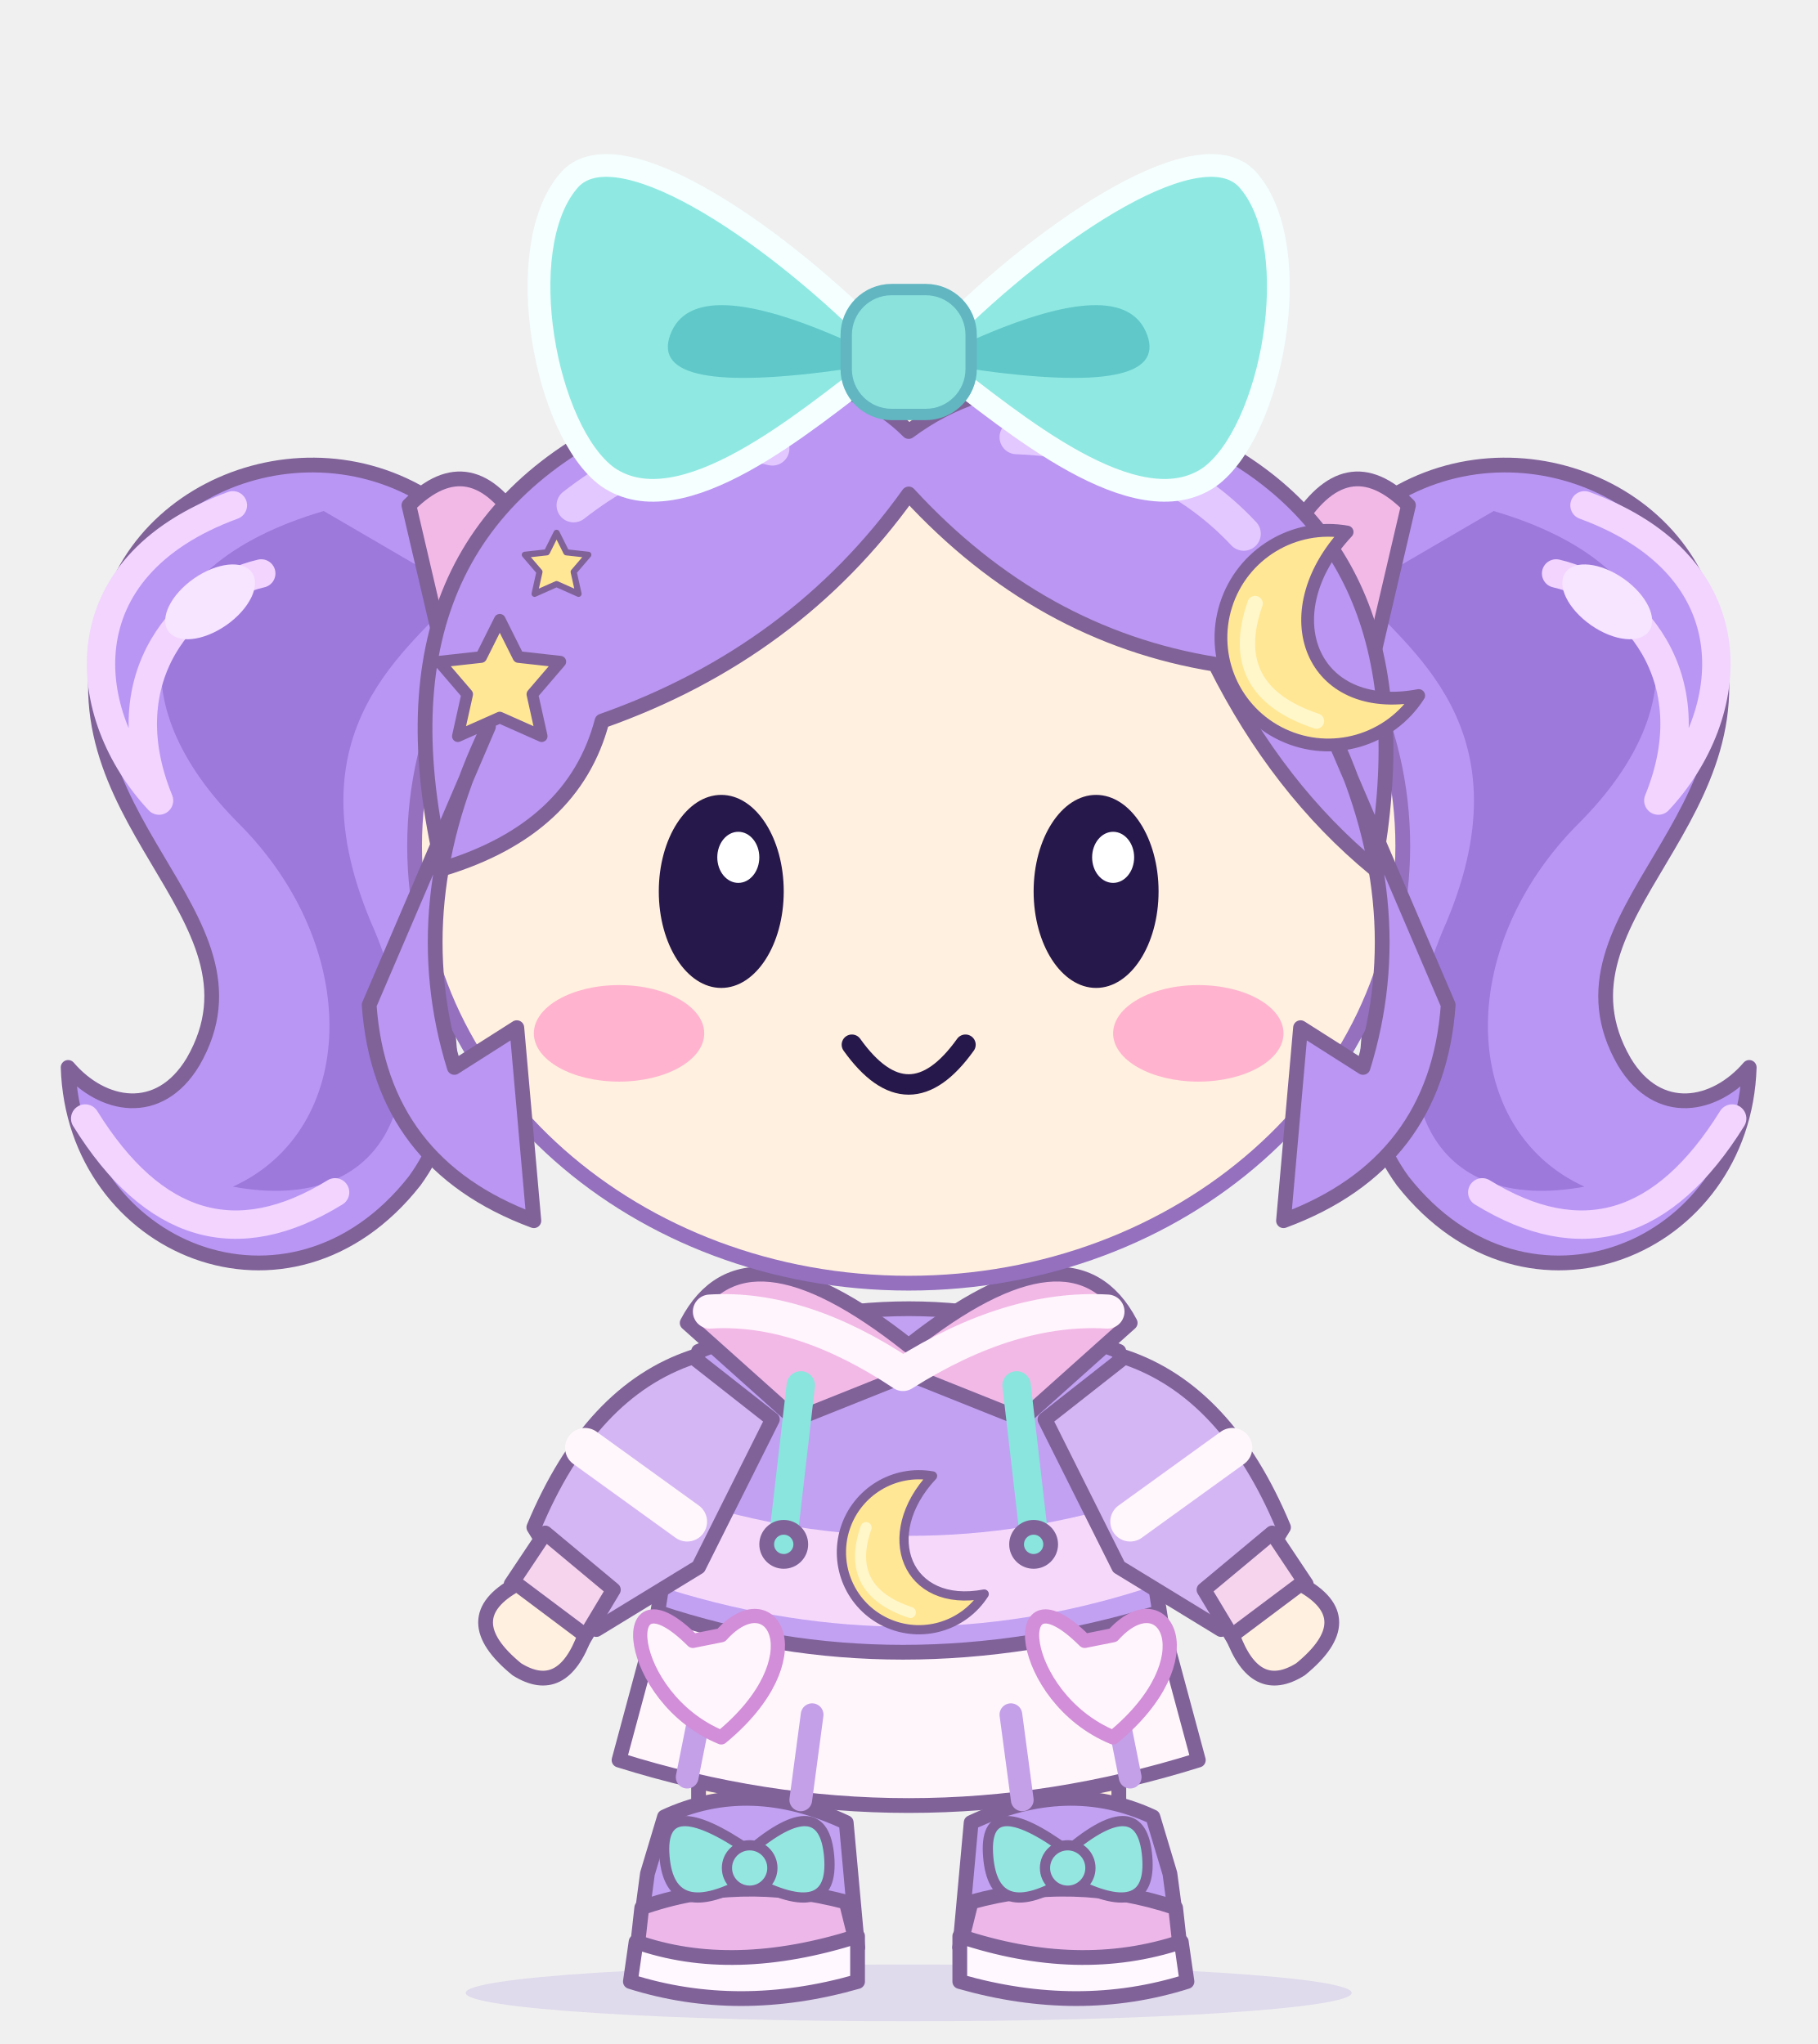
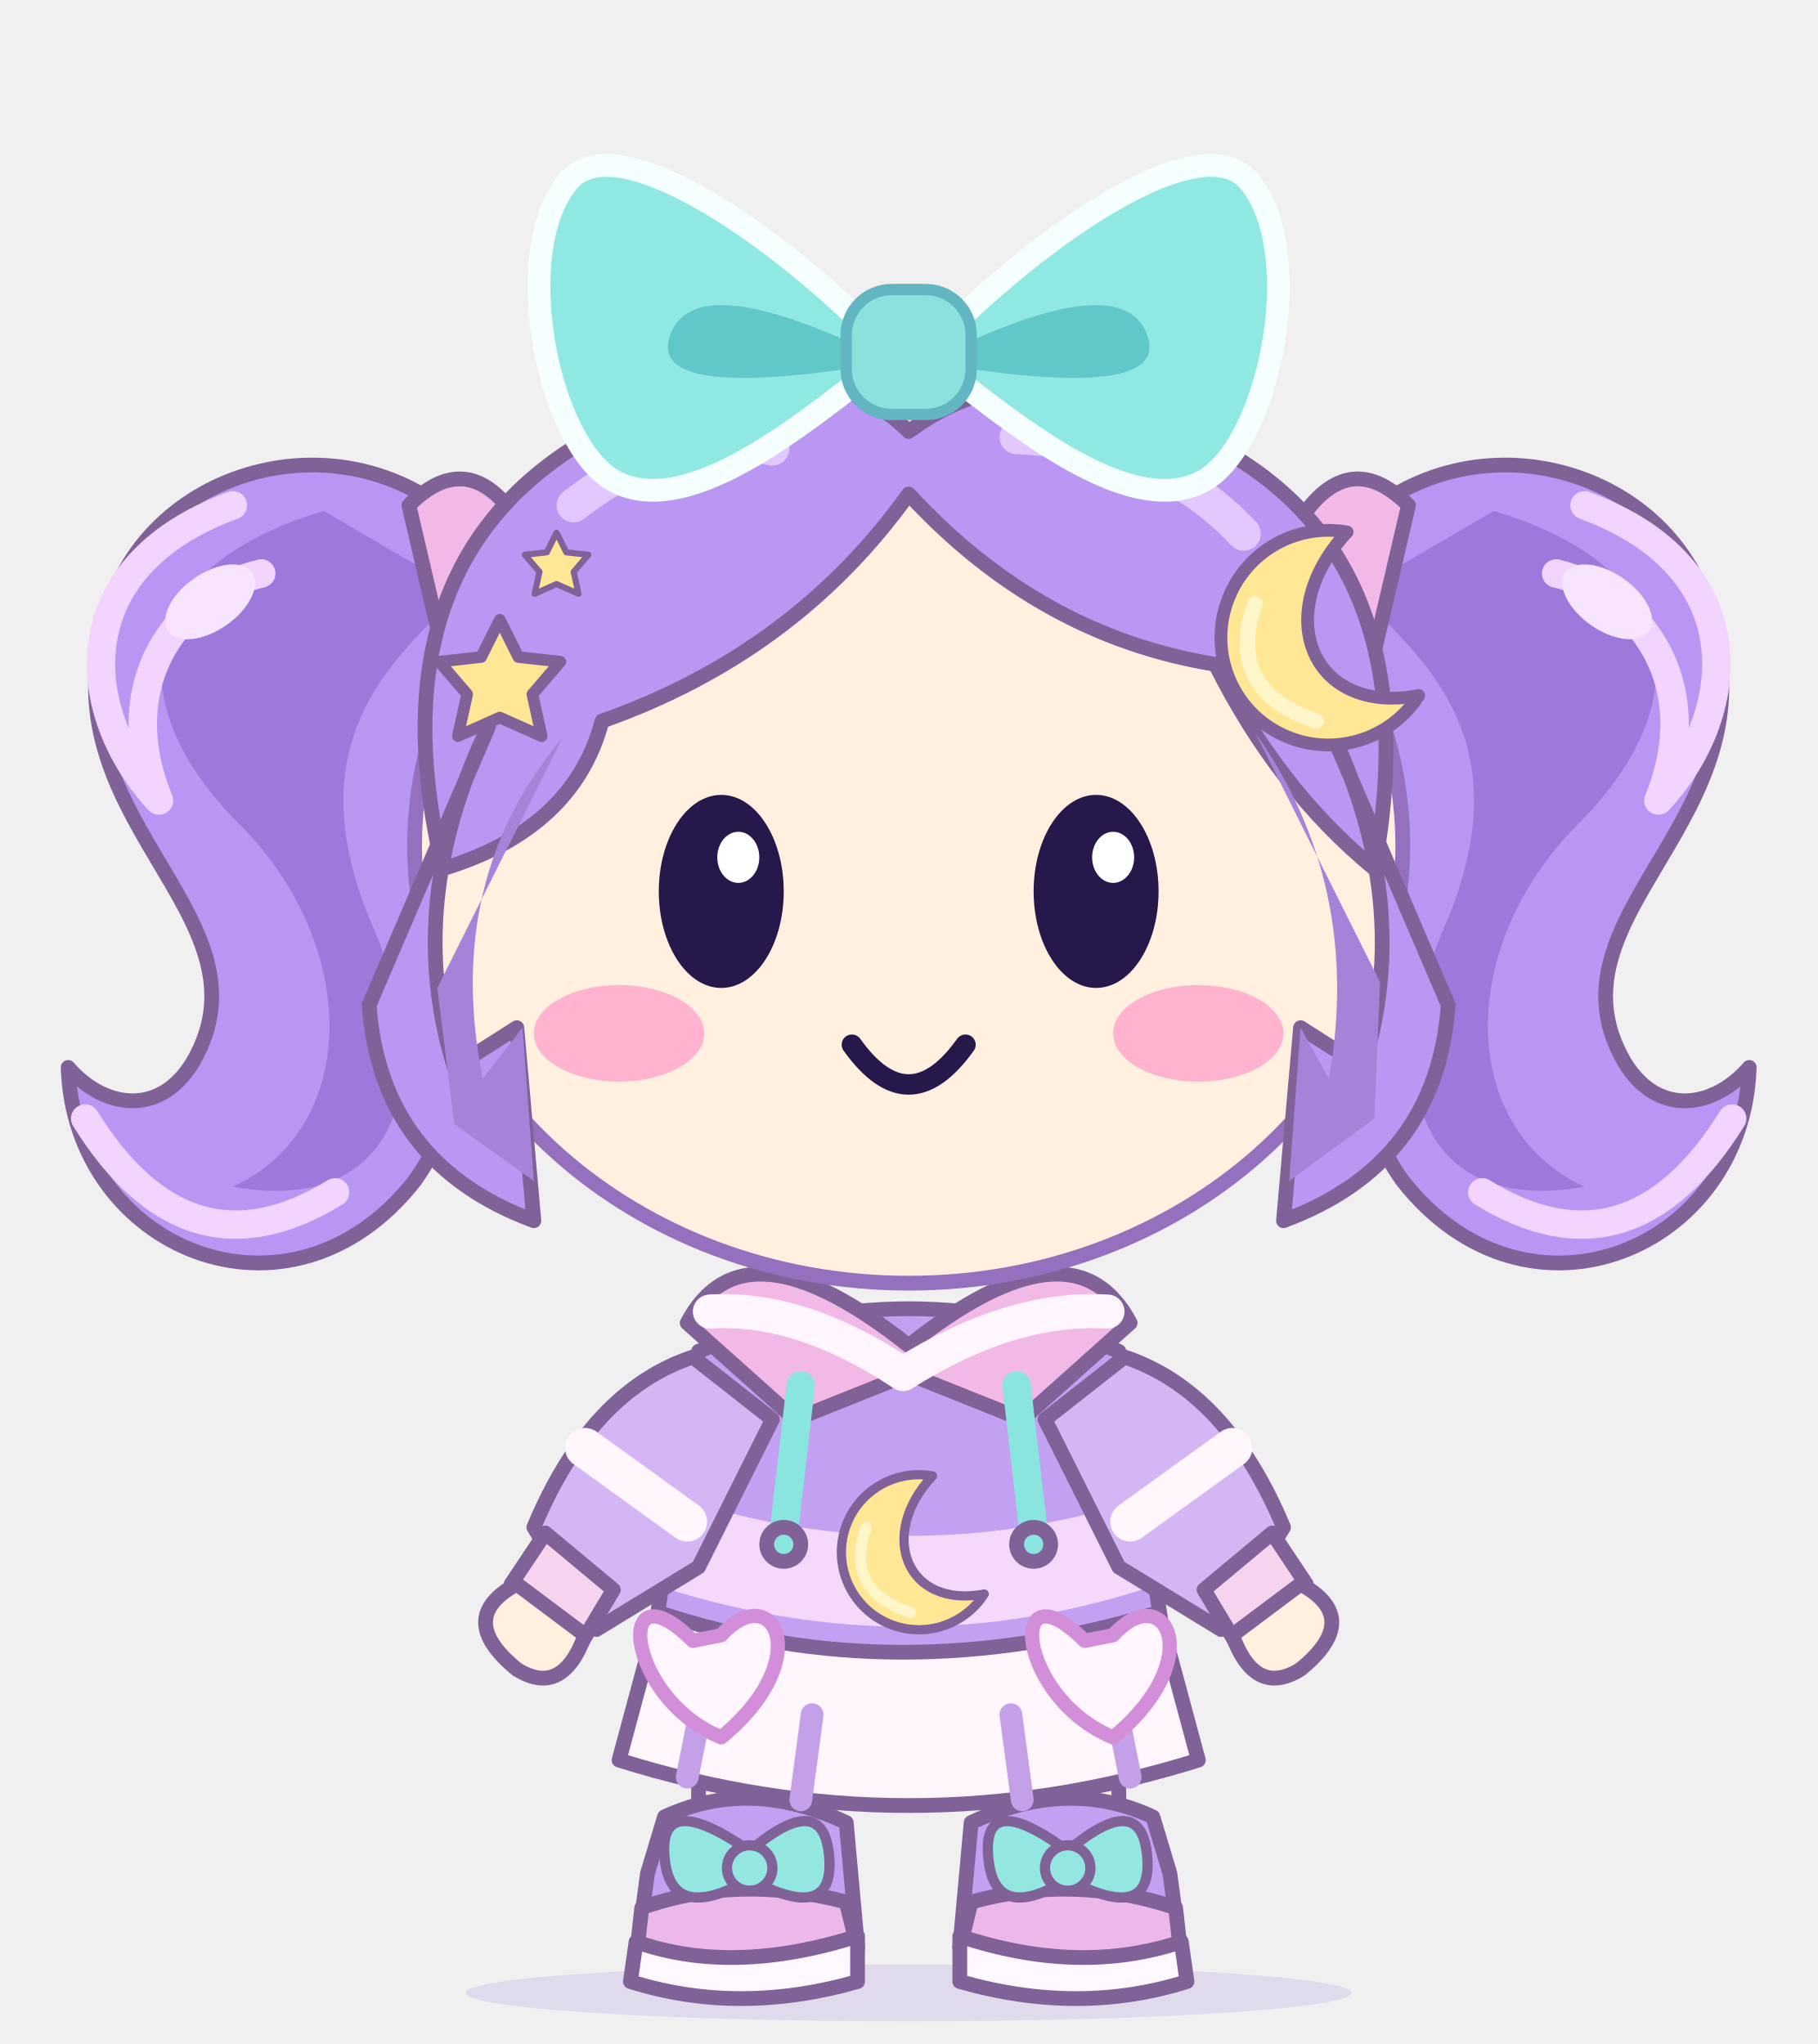
- <svg xmlns="http://www.w3.org/2000/svg" class="luna2" viewBox="0 0 320 360" preserveAspectRatio="xMidYMid meet" role="img" aria-label="Luna — idle" data-state="idle" data-outfit="home" data-reduced-motion="true" data-audio="unavailable" data-compact="false" data-character="luna">
+ <svg xmlns="http://www.w3.org/2000/svg" class="luna2" viewBox="0 0 320 360" preserveAspectRatio="xMidYMid meet" role="img" aria-label="Luna — idle" data-character="luna" data-science-outfit="false" data-listening-disabled="false" data-state="idle" data-outfit="home" data-reduced-motion="true" data-audio="unavailable" data-compact="false">
  <ellipse class="l2-ground" cx="160" cy="351" rx="78" ry="5" fill="#a58cdd" opacity=".22" />
  <g class="l2-character" fill="none" stroke="#806299" stroke-width="2.6" stroke-linecap="round" stroke-linejoin="round">
    <g transform="translate(0 0)">
      <g transform="translate(83 108)">
        <g class="l2-pigtail" style="transform-origin:0 0">
          <g transform="translate(-83 -108)">
            <path d="M83 94C62 72 26 82 19 108 7 144 49 161 34 187 28 197 18 195 12 188 13 220 51 236 73 208 89 186 68 162 78 141 88 125 101 110 83 94Z" fill="#ba96f4" />
            <path d="M57 90C23 100 21 124 42 145 64 167 63 199 41 209 68 214 78 193 66 164 50 128 73 114 81 104Z" fill="#9d79dc" stroke="none" />
            <path d="M41 89C11 100 14 126 28 141 19 119 33 104 46 101M15 197Q33 226 59 210" fill="none" stroke="#f2d4ff" stroke-width="5" />
            <ellipse cx="37" cy="106" rx="9" ry="5" transform="rotate(-35 37 106)" fill="#f7e4ff" stroke="none" />
            <path d="M72 89Q83 78 92 93L94 112 79 119Z" fill="#f2b9e7" />
          </g>
        </g>
      </g>
    </g>
    <g transform="translate(320 0) scale(-1 1)">
      <g transform="translate(83 108)">
        <g class="l2-pigtail" style="transform-origin:0 0">
          <g transform="translate(-83 -108)">
            <path d="M83 94C62 72 26 82 19 108 7 144 49 161 34 187 28 197 18 195 12 188 13 220 51 236 73 208 89 186 68 162 78 141 88 125 101 110 83 94Z" fill="#ba96f4" />
            <path d="M57 90C23 100 21 124 42 145 64 167 63 199 41 209 68 214 78 193 66 164 50 128 73 114 81 104Z" fill="#9d79dc" stroke="none" />
            <path d="M41 89C11 100 14 126 28 141 19 119 33 104 46 101M15 197Q33 226 59 210" fill="none" stroke="#f2d4ff" stroke-width="5" />
            <ellipse cx="37" cy="106" rx="9" ry="5" transform="rotate(-35 37 106)" fill="#f7e4ff" stroke="none" />
            <path d="M72 89Q83 78 92 93L94 112 79 119Z" fill="#f2b9e7" />
          </g>
        </g>
      </g>
    </g>
    <g class="l2-body">
      <g class="l2-feet">
        <path d="M123 300V324H145V300M175 300V324H197V300" fill="#fff0df" />
        <path d="M117 320Q132 313 149 321L151 343Q136 351 112 345L114 330Z M171 321Q188 313 203 320L206 330 208 345Q184 351 169 343Z" fill="#c2a1f3" />
        <path d="M113 336Q130 330 149 335L151 343Q132 350 112 345ZM171 335Q189 330 207 336L208 345Q189 350 169 343Z" fill="#edb8e9" />
        <path d="M112 342Q129 348 151 341V349Q130 355 111 349ZM169 341Q190 348 208 342L209 349Q190 355 169 349Z" fill="#fff8ff" />
        <g fill="#94e6e0" stroke-width="1.8">
          <path d="M132 326Q116 315 117 327T132 331Q147 339 146 327T132 326ZM188 326Q173 315 174 327T188 331Q203 339 202 327T188 326Z" />
          <circle cx="132" cy="329" r="4" />
          <circle cx="188" cy="329" r="4" />
+         </g>
+         <g class="liam-laces" fill="none" stroke="#f6f7ff" stroke-width="2.5">
+           <path d="m121 323 20 2m-21 3 21 2m38-5 20-2m-20 7 21-2" />
        </g>
      </g>
      <g class="l2-outfit-home">
        <path d="M123 238Q160 223 197 238L207 302Q160 318 113 302Z" fill="#c2a1f3" />
        <path d="M116 284Q158 298 204 284L211 310Q160 326 109 310Z" fill="#fff6fc" />
        <path d="M124 298 121 313M143 302 141 317M178 302 180 317M196 298 199 313" fill="none" stroke="#c4a0e8" stroke-width="4" />
        <path d="M120 264Q160 277 201 264V280Q160 293 118 280Z" fill="#f6d9fa" stroke="none" />
        <path d="M121 233Q131 214 160 237 189 214 199 233L180 250 160 242 140 250Z" fill="#f2b9e7" />
        <path d="M125 231Q141 230 159 242 178 230 195 231" fill="none" stroke="#fff5fc" stroke-width="6" />
        <path d="M141 244 138 270M179 244 182 270" fill="none" stroke="#89e5dd" stroke-width="5" />
        <circle cx="138" cy="272" r="3" fill="#89e5dd" />
        <circle cx="182" cy="272" r="3" fill="#89e5dd" />
        <path transform="translate(159 271) scale(0.65)" d="M8-17A21 21 0 1 0 22 15C1 19-7-1 8-17Z" fill="#ffe795" stroke="#806299" stroke-width="2.5" />
        <path transform="translate(159 271) scale(0.65)" d="M-10-3Q-16 14 2 20" fill="none" stroke="#fff7ca" stroke-width="3" />
        <g class="l2-detail" fill="#fff5fc" stroke="#d28ed8" stroke-width="2.5">
          <path d="M122 289C108 275 110 299 127 306 144 292 136 278 127 288Z" />
          <path d="M191 289C177 275 179 299 196 306 213 292 205 278 196 288Z" />
        </g>
      </g>
      <g class="l2-outfit-enterprise">
        <path d="M124 282H196L205 311Q160 323 115 311Z" fill="#8a73b6" />
        <path d="M126 235Q160 225 194 235L201 294Q180 304 160 293 140 304 119 294Z" fill="#9981c3" />
        <path d="M143 231 160 259 177 231Z" fill="#fff6fc" />
        <path d="M137 233 148 251 140 258 160 283 151 241M183 233 172 251 180 258 160 283 169 241" fill="#bfa0eb" />
        <path d="M151 240 160 247 169 240 168 255 160 250 152 255Z" fill="#8de3da" />
        <circle cx="160" cy="283" r="2.6" fill="#ffdfa3" stroke="none" />
        <path d="M126 281H140M180 281H194" stroke="#d9c2f5" stroke-width="3" />
        <g class="l2-detail">
          <path d="M179 250V268" stroke="#8de3da" stroke-width="3" />
          <rect x="172" y="263" width="17" height="22" rx="3" fill="#fff8ee" />
          <circle cx="180.5" cy="270" r="3" fill="#c3a3ef" stroke="none" />
          <path d="M176 278H185" stroke="#8de3da" />
        </g>
      </g>
+       <g class="liam-clothes">
+         <path d="M123 286H197L199 322H174L166 304H154L146 322H121Z" fill="#697cc0" />
+         <path d="M127 303v14m66-14v14M160 293v9" stroke="#485d9d" />
+         <path d="M123 238Q160 223 197 238L207 302Q160 318 113 302Z" fill="#7d91d6" />
+         <path d="M121 233Q131 214 160 237 189 214 199 233L180 250 160 242 140 250Z" fill="#657bbd" />
+         <path d="M125 231Q141 230 159 242 178 230 195 231" fill="none" stroke="#d6e3ff" stroke-width="5" />
+         <path d="M142 244v23m36-23v23" stroke="#e5eaff" stroke-width="3" />
+         <g transform="translate(160 276) rotate(-22)" stroke="#ffe9ae" stroke-width="2">
+           <circle r="11" fill="#f5d786" />
+           <ellipse rx="21" ry="6" fill="none" />
+           <path d="M-20 0q16 10 40 0" fill="none" stroke="#fff2c5" />
+         </g>
+         <g class="liam-labcoat">
+           <path d="M123 238 141 230 157 251 152 307 113 302Z M197 238 179 230 163 251 168 307 207 302Z" fill="#fff9ef" stroke="#6e80bd" />
+           <path d="m141 230-6 17 11 7-12 10 18 16m27-50 6 17-11 7 12 10-18 16" fill="#e4e9ff" stroke="#7a8ac2" />
+           <path d="m121 282 21 3-2 14-21-3Z m58 3 21-3 2 14-21 3Z" fill="#f6f5ff" stroke="#8d9dcf" stroke-width="1.8" />
+           <path d="m124 255-2 15m6-17-1 16" stroke="#849dd5" stroke-width="3" />
+           <path d="m185 252 3 13" stroke="#d5b267" stroke-width="2" />
+           <path d="m179 266 17-3 3 17-18 3Z" fill="#dae8ff" stroke="#7a8ac2" stroke-width="1.7" />
+           <circle cx="189" cy="270" r="2" fill="#8aa8da" stroke="none" />
+           <path d="m185 276 8-1" stroke="#8aa8da" stroke-width="1.3" />
+         </g>
+       </g>
      <g transform="translate(0 0)">
        <g transform="translate(126 240)">
          <g class="l2-arm l2-arm-left" style="transform-origin:0 0">
            <g transform="translate(-126 -240)">
              <path d="M122 239Q104 245 94 269L105 287 123 276 136 250Z" class="l2-sleeve" fill="#d5b6f4" />
              <path d="M96 270 108 280 102 290 90 279Z" fill="#f6d4ee" />
              <path d="M91 279Q80 285 91 294 99 299 103 288Z" fill="#fff0df" />
              <path class="l2-detail" d="M103 255 121 268" stroke="#fff7fc" stroke-width="7" />
            </g>
          </g>
        </g>
      </g>
      <g transform="translate(320 0) scale(-1 1)">
        <g transform="translate(126 240)">
          <g class="l2-arm l2-arm-right" style="transform-origin:0 0">
            <g transform="translate(-126 -240)">
              <path d="M122 239Q104 245 94 269L105 287 123 276 136 250Z" class="l2-sleeve" fill="#d5b6f4" />
              <path d="M96 270 108 280 102 290 90 279Z" fill="#f6d4ee" />
              <path d="M91 279Q80 285 91 294 99 299 103 288Z" fill="#fff0df" />
              <path class="l2-detail" d="M103 255 121 268" stroke="#fff7fc" stroke-width="7" />
            </g>
          </g>
        </g>
      </g>
    </g>
    <g transform="translate(160 213)">
      <g class="l2-head-pose" style="transform-origin:0 0">
        <g transform="translate(-160 -213)">
          <ellipse class="l2-face-base" cx="160" cy="149" rx="87" ry="77" fill="#fff0df" stroke="#9470bf" />
          <g class="l2-cheeks" fill="#ffb3cf" stroke="none">
            <ellipse cx="109" cy="182" rx="15" ry="8.5" />
            <ellipse cx="211" cy="182" rx="15" ry="8.5" />
          </g>
          <g class="l2-eye-gaze" fill="#27184b" stroke="none">
            <g class="l2-eyes-open">
              <ellipse cx="127" cy="157" rx="11" ry="17" />
              <ellipse cx="193" cy="157" rx="11" ry="17" />
              <ellipse cx="130" cy="151" rx="3.7" ry="4.5" fill="#fff" />
              <ellipse cx="196" cy="151" rx="3.7" ry="4.5" fill="#fff" />
            </g>
          </g>
          <g class="l2-eyes-shut" fill="none" stroke="#27184b" stroke-width="4.5">
            <path d="M116 160Q127 147 138 160M182 160Q193 147 204 160" />
          </g>
          <g class="l2-eyes-blink" fill="none" stroke="#27184b" stroke-width="3.5">
            <path d="M117 160Q127 165 137 160M183 160Q193 165 203 160" />
          </g>
          <g class="l2-brows" fill="none" stroke="#9470bf" stroke-width="3">
            <path d="M117 132 132 130M188 130 203 132" />
          </g>
          <g fill="none" stroke="#27184b" stroke-width="3.6">
            <path class="l2-mouth-smile" d="M150 184Q160 198 170 184" />
            <path class="l2-mouth-concern" d="M152 191Q160 186 168 191" />
          </g>
          <g class="l2-mouth-small">
            <ellipse cx="160" cy="188" rx="6" ry="7" fill="#44234f" stroke="#27184b" stroke-width="2" />
          </g>
          <g class="l2-mouth-wide">
            <path d="M149 182H171Q172 200 160 200 148 200 149 182Z" fill="#44234f" stroke="#27184b" stroke-width="2" />
            <path d="M153 195Q160 189 167 195Q160 202 153 195Z" fill="#f7a5c8" stroke="none" />
          </g>
          <g class="l2-front-hair" fill="#bb96f2">
            <path d="M78 153Q64 94 112 73 144 60 160 76 183 59 213 78 252 98 242 153 225 139 214 117 183 112 160 87 140 115 106 127 101 146 78 153Z" />
            <path d="M86 128Q71 159 80 188L91 181 94 215Q67 205 65 177Z M234 128Q249 159 240 188L229 181 226 215Q253 205 255 177Z" />
+             <path d="M99 130Q78 155 85 190L92 181 94 208 80 198 77 174Z M221 129Q240 156 234 190L229 181 227 208 242 197 243 173Z" fill="#a583d9" stroke="none" />
            <path d="M101 89Q119 75 136 79M179 77Q204 78 219 94" fill="none" stroke="#e3c8ff" stroke-width="6" />
          </g>
          <g class="l2-accessories">
            <path d="M154 59C135 40 108 22 100 32 90 44 96 76 107 84 120 93 142 74 154 65Z M166 59C185 40 212 22 220 32 230 44 224 76 213 84 200 93 178 74 166 65Z" fill="#8fe9e2" stroke="#f5ffff" stroke-width="4" />
            <path d="M149 60Q122 48 118 59T149 65M171 60Q198 48 202 59T171 65" fill="#61c8ca" stroke="none" />
            <rect x="149" y="51" width="22" height="22" rx="8" fill="#8be2dc" stroke="#62b6c1" stroke-width="2" />
            <path transform="translate(230 109) scale(0.9)" d="M8-17A21 21 0 1 0 22 15C1 19-7-1 8-17Z" fill="#ffe795" stroke="#806299" stroke-width="2.5" />
            <path transform="translate(230 109) scale(0.9)" d="M-10-3Q-16 14 2 20" fill="none" stroke="#fff7ca" stroke-width="3" />
            <g class="l2-detail">
              <path transform="translate(88 119) scale(0.82)" d="M0-12 4-4 13-3 7 4 9 13 0 9-9 13-7 4-13-3-4-4Z" fill="#ffe795" stroke="#806299" stroke-width="2.5" stroke-linejoin="round" />
              <path transform="translate(98 99) scale(0.43)" d="M0-12 4-4 13-3 7 4 9 13 0 9-9 13-7 4-13-3-4-4Z" fill="#ffe795" stroke="#806299" stroke-width="2.5" stroke-linejoin="round" />
            </g>
          </g>
+           <g class="liam-hair" fill="#9faef5" stroke="#727aca" stroke-width="2.3">
+             <path d="M146 47Q170 22 150 22 127 26 119 38 122 16 145 13 176 9 181 28 184 40 171 48Z" />
+             <path d="M89 75Q74 92 61 87L68 99Q59 110 42 106 46 123 62 127L51 137Q40 139 34 132 37 154 62 157L51 167 40 165Q47 184 69 182L59 191 48 191Q58 210 82 201L88 215 106 197 111 137 213 134 221 200Q236 217 252 204L243 196Q268 194 276 178 263 185 252 175 276 169 278 151 267 162 251 148 277 142 279 122 266 137 250 122 262 111 256 98 249 103Q239 84 232 75 213 52 175 52 125 44 89 75Z" />
+             <path d="M66 127Q82 119 86 99 77 133 62 143L76 148Q82 166 69 175 90 174 99 151L101 186 87 200 80 192 69 197 71 178 60 176 69 157 59 153 72 139Z M230 108Q226 138 243 150L234 159 247 175 235 182 243 198 224 190 219 145Z" fill="#7d8ee0" stroke="none" />
+             <path d="M87 140Q78 99 105 80 125 62 157 70 178 55 202 72 235 81 237 119L229 149Q213 148 201 128L204 144Q180 137 169 112L166 141Q147 134 138 109 133 135 113 143L118 128Q104 146 88 150Z" />
+             <path d="M156 76Q139 91 153 120L164 131 162 110 172 122Q162 94 169 76 M198 81Q216 105 222 127L229 136 225 111 217 90Z" fill="#bec7ff" stroke="none" />
+             <path d="M94 98Q90 119 81 128M122 82Q109 92 108 106M177 74Q188 70 198 78M57 146q8 5 15 3M244 159q13 9 21 1" fill="none" stroke="#e0e9ff" stroke-width="4" />
+             <path d="M133 28q17-16 31-6" fill="none" stroke="#e0e9ff" stroke-width="3" />
+           </g>
+           <g class="liam-goggles" stroke="#39375e" stroke-width="3.5">
+             <path d="M82 104Q88 52 160 56 226 53 239 105" fill="none" stroke-width="9" />
+             <path d="M145 65Q160 57 175 65" fill="none" stroke-width="7" />
+             <g transform="rotate(-17 120 64)">
+               <ellipse cx="120" cy="64" rx="30" ry="21" fill="#9692b5" />
+               <ellipse cx="120" cy="62" rx="24" ry="15" fill="#c4d7ff" stroke="#f5eaff" stroke-width="2.5" />
+               <path d="m107 68 18-19m-8 23 17-18" stroke="#fff9ef" stroke-width="4" />
+             </g>
+             <g transform="rotate(17 200 64)">
+               <ellipse cx="200" cy="64" rx="30" ry="21" fill="#9692b5" />
+               <ellipse cx="200" cy="62" rx="24" ry="15" fill="#c4d7ff" stroke="#f5eaff" stroke-width="2.5" />
+               <path d="m186 66 17-18m-7 23 15-17" stroke="#fff9ef" stroke-width="4" />
+             </g>
+           </g>
+           <g class="liam-moon">
+             <path transform="translate(226 106) scale(0.88)" d="M8-17A21 21 0 1 0 22 15C1 19-7-1 8-17Z" fill="#ffe795" stroke="#806299" stroke-width="2.5" />
+             <path transform="translate(226 106) scale(0.88)" d="M-10-3Q-16 14 2 20" fill="none" stroke="#fff7ca" stroke-width="3" />
+           </g>
+           <g class="liam-glasses" fill="none" stroke="#35365d" stroke-width="3.2">
+             <circle cx="126" cy="162" r="25" />
+             <circle cx="194" cy="162" r="25" />
+             <path d="M151 160q9-7 18 0m-68-4-13-5m131 5 13-5" />
+             <path d="M110 146q7-5 13-4M178 146q7-5 13-4" stroke="#fff" stroke-width="2" />
+           </g>
          <g class="l2-sleep-mask">
            <path d="M88 153 104 159M216 159 232 153" fill="none" stroke="#9b79cb" stroke-width="7" />
            <path d="M104 146Q124 136 147 146 160 152 173 146 196 136 216 146L216 174Q198 193 177 178 160 168 143 178 122 193 104 174Z" fill="#b792ee" stroke="#f0d9ff" stroke-width="3" />
            <path d="M117 163Q127 174 138 163M182 163Q193 174 203 163" fill="none" stroke="#fff0ff" stroke-width="3" />
            <path transform="translate(160 153) scale(0.34)" d="M8-17A21 21 0 1 0 22 15C1 19-7-1 8-17Z" fill="#ffe795" stroke="#806299" stroke-width="2.5" />
            <path transform="translate(160 153) scale(0.34)" d="M-10-3Q-16 14 2 20" fill="none" stroke="#fff7ca" stroke-width="3" />
          </g>
          <g class="l2-mouth-snore" fill="#44234f" stroke="#27184b" stroke-width="2">
            <path class="l2-snore-closed" d="M155 193Q160 198 165 193" fill="none" stroke-width="3.4" stroke-linecap="round" />
            <ellipse class="l2-snore-open" cx="160" cy="194" rx="6" ry="8" />
            <path class="l2-snore-tongue" d="M156 198Q160 194 164 198Q160 203 156 198Z" fill="#f7a5c8" stroke="none" />
          </g>
        </g>
      </g>
    </g>
    <g class="l2-hand-think">
      <path d="M116 247Q112 236 127 225L143 230Q141 247 126 255Z" class="l2-sleeve" fill="#d5b6f4" />
      <path d="M127 226 131 219 145 225 142 232Z" fill="#f6d4ee" />
      <path d="M132 221Q126 210 133 208L138 214Q134 201 141 203L146 215Q153 209 154 216L145 228Z" fill="#fff0df" />
    </g>
    <g class="l2-laptop">
      <path d="M106 312H219L232 331H101Z" fill="#bba0e3" />
      <path d="M139 281H229L219 328H130Z" fill="#9d80cb" stroke="#e7d2ff" stroke-width="3" />
      <path transform="translate(180 303) scale(0.46)" d="M8-17A21 21 0 1 0 22 15C1 19-7-1 8-17Z" fill="#ffe795" stroke="#806299" stroke-width="2.5" />
      <path transform="translate(180 303) scale(0.46)" d="M-10-3Q-16 14 2 20" fill="none" stroke="#fff7ca" stroke-width="3" />
      <path d="M102 333H230" stroke="#806299" stroke-width="4" />
    </g>
  </g>
  <g class="l2-effects" stroke="none">
    <g class="l2-thinking-dots" fill="#f8e9ff">
      <circle cx="146" cy="14" r="3" />
      <circle cx="160" cy="14" r="3" />
      <circle cx="174" cy="14" r="3" />
    </g>
    <g class="l2-listening-lines" fill="none" stroke="#93ede5" stroke-width="4">
-       <path d="M23 65 31 77M40 57 44 71M291 65 283 77M274 57 270 71" />
+       <path d="m271 43 4-18m11 26 13-15m-5 29 20-6" />
    </g>
    <g class="l2-sparkles">
      <path transform="translate(40 244) scale(0.65)" d="M0-12 4-4 13-3 7 4 9 13 0 9-9 13-7 4-13-3-4-4Z" fill="#ffe795" stroke="#806299" stroke-width="2.5" stroke-linejoin="round" />
      <path transform="translate(278 238) scale(0.8)" d="M0-12 4-4 13-3 7 4 9 13 0 9-9 13-7 4-13-3-4-4Z" fill="#ffe795" stroke="#806299" stroke-width="2.5" stroke-linejoin="round" />
      <path transform="translate(273 47) scale(0.45)" d="M0-12 4-4 13-3 7 4 9 13 0 9-9 13-7 4-13-3-4-4Z" fill="#ffe795" stroke="#806299" stroke-width="2.5" stroke-linejoin="round" />
    </g>
    <g class="l2-oops" fill="#ffe795">
      <path d="M270 77 274 91 278 77Z" />
      <circle cx="274" cy="98" r="2.5" />
    </g>
    <g class="l2-zzz" fill="#e8d0ff" font-family="system-ui,sans-serif" font-weight="700">
      <text x="260" y="145" font-size="14">z</text>
      <text x="277" y="127" font-size="20">z</text>
      <text x="292" y="104" font-size="25">Z</text>
    </g>
  </g>
  <style>/* Every animated group has one transform owner. Face/head never scale. */
.luna2 { display:block; width:100%; height:auto; aspect-ratio:8/9; overflow:hidden; }
.luna2 * { transform-box:view-box; }
.luna2 .l2-outfit-enterprise,
.luna2 .l2-eyes-shut,.luna2 .l2-eyes-blink,.luna2 .l2-mouth-small,.luna2 .l2-mouth-wide,
.luna2 .l2-mouth-concern,.luna2 .l2-mouth-snore,.luna2 .l2-sleep-mask,.luna2 .l2-laptop,.luna2 .l2-effects &gt; g,
.luna2 .l2-hand-think,.luna2 .l2-listening-glow,.luna2 .l2-brows { opacity:0; }
.luna2[data-outfit="enterprise"] .l2-outfit-home { display:none; }
.luna2[data-outfit="enterprise"] .l2-outfit-enterprise { opacity:1; }
.luna2[data-outfit="enterprise"] .l2-sleeve { fill:#9981c3; }
.luna2[data-compact="true"] .l2-detail { display:none; }
.luna2[data-state="listening"] .l2-listening-lines { opacity:.85; }
.luna2[data-state="thinking"] .l2-thinking-dots { opacity:1; }
.luna2[data-state="thinking"] .l2-eye-gaze { transform:translate(3px,-4px); }
.luna2[data-state="thinking"] .l2-head-pose { transform:rotate(-4deg); }
.luna2[data-state="thinking"] .l2-arm-left { opacity:0; }
.luna2[data-state="thinking"] .l2-hand-think { opacity:1; }
.luna2[data-state="working"] .l2-laptop { opacity:1; }
.luna2[data-state="working"] .l2-eye-gaze { transform:translate(0,4px); }
.luna2[data-state="working"] .l2-arm { transform:rotate(-25deg); }
.luna2[data-state="happy"] .l2-eyes-open,
.luna2[data-state="sleeping"] .l2-eyes-open { opacity:0; }
.luna2[data-state="happy"] .l2-eyes-shut,
.luna2[data-state="happy"] .l2-sparkles { opacity:1; }
.luna2[data-state="happy"] .l2-mouth-smile,
.luna2[data-state="error"] .l2-mouth-smile { opacity:0; }
.luna2[data-state="happy"] .l2-mouth-wide { opacity:1; }
.luna2[data-state="error"] .l2-mouth-small,
.luna2[data-state="error"] .l2-oops,.luna2[data-state="error"] .l2-brows { opacity:1; }
.luna2[data-state="sleeping"] .l2-mouth-smile { opacity:0; }
.luna2[data-state="sleeping"] .l2-sleep-mask,
.luna2[data-state="sleeping"] .l2-zzz { opacity:1; }
.luna2[data-state="sleeping"] .l2-mouth-snore { opacity:1; }
.luna2[data-state="sleeping"] .l2-snore-open,
.luna2[data-state="sleeping"] .l2-snore-tongue { opacity:0; animation:l2-snore-open 3.6s steps(1,end) infinite; }
.luna2[data-state="sleeping"] .l2-snore-closed { opacity:1; animation:l2-snore-closed 3.6s steps(1,end) infinite; }
.luna2[data-state="talking"] .l2-mouth-smile { opacity:0; }
.luna2[data-state="talking"] .l2-mouth-small { opacity:1; }

/* Static proportions were raster-checked before motion was introduced. */
.luna2 .l2-character { animation:l2-breathe 5.6s ease-in-out infinite; }
.luna2 .l2-pigtail { animation:l2-hair 6.7s ease-in-out infinite; }
.luna2 .l2-head-pose,.luna2 .l2-eye-gaze,.luna2 .l2-arm { transition:transform 360ms ease; }
.luna2:not([data-state="sleeping"]):not([data-state="happy"]) .l2-eyes-open { animation:l2-blink-open 17s steps(1,end) infinite; }
.luna2:not([data-state="sleeping"]):not([data-state="happy"]) .l2-eyes-blink { animation:l2-blink-shut 17s steps(1,end) infinite; }
.luna2[data-state="listening"] .l2-pigtail { animation:l2-perk 3.8s ease-in-out infinite; }
.luna2[data-state="thinking"] .l2-thinking-dots circle { animation:l2-dot 1.8s ease-in-out infinite; }
.luna2[data-state="thinking"] .l2-thinking-dots circle:nth-child(2) { animation-delay:.25s; }
.luna2[data-state="thinking"] .l2-thinking-dots circle:nth-child(3) { animation-delay:.5s; }
.luna2[data-state="working"] .l2-arm { animation:l2-type .85s ease-in-out infinite; }
.luna2[data-state="working"] .l2-arm-right { animation-delay:.42s; }
.luna2[data-state="working"] .l2-eye-gaze { animation:l2-glance 7s ease-in-out infinite; }
.luna2[data-state="talking"][data-audio="unavailable"] .l2-mouth-small { animation:l2-mouth-a .64s steps(1,end) infinite; }
.luna2[data-state="talking"][data-audio="unavailable"] .l2-mouth-wide { animation:l2-mouth-b .64s steps(1,end) infinite; }
.luna2[data-state="talking"][data-audio="closed"] .l2-mouth-small { opacity:0; }
.luna2[data-state="talking"][data-audio="closed"] .l2-mouth-smile { opacity:1; }
.luna2[data-state="talking"][data-audio="wide"] .l2-mouth-small { opacity:0; }
.luna2[data-state="talking"][data-audio="wide"] .l2-mouth-wide { opacity:1; }
.luna2[data-state="happy"] .l2-character { animation:l2-celebrate .85s ease-out 1; }
.luna2[data-state="happy"] .l2-sparkles { animation:l2-sparkle 1.4s ease-out 1; }
.luna2[data-state="error"] .l2-mouth-small { animation:l2-surprise 1.1s steps(1,end) forwards; }
.luna2[data-state="error"] .l2-mouth-concern { animation:l2-concern 1.1s steps(1,end) forwards; }
.luna2[data-state="sleeping"] .l2-character { animation-duration:6.8s; }
.luna2[data-state="sleeping"] .l2-head-pose { animation:l2-sleep-bob 4.8s ease-in-out infinite; }
.luna2[data-state="sleeping"] .l2-zzz { animation:l2-drift 5s ease-in-out infinite; }
@keyframes l2-breathe { 0%,100% { transform:translateY(0); } 50% { transform:translateY(-2px); } }
@keyframes l2-hair { 0%,100% { transform:rotate(0); } 50% { transform:rotate(1deg); } }
@keyframes l2-perk { 0%,100% { transform:rotate(3deg); } 50% { transform:rotate(4deg); } }
/* Unequal blink intervals (3.4, 5.3, 2.5, 5.8 seconds), no eye/face scaling. */
@keyframes l2-blink-open { 0%,21%,52%,67%,100% { opacity:1; } 20%,51%,66% { opacity:0; } }
@keyframes l2-blink-shut { 0%,21%,52%,67%,100% { opacity:0; } 20%,51%,66% { opacity:1; } }
@keyframes l2-dot { 0%,100% { opacity:.35; } 50% { opacity:1; } }
@keyframes l2-type { 0%,100% { transform:rotate(-25deg) translateY(0); } 50% { transform:rotate(-25deg) translateY(5px); } }
@keyframes l2-sleep-bob { 0%,100% { transform:translateY(0) rotate(0); } 50% { transform:translateY(1.5px) rotate(.6deg); } }
@keyframes l2-snore-open { 0%,28%,64%,100% { opacity:0; } 34%,58% { opacity:1; } }
@keyframes l2-snore-closed { 0%,28%,64%,100% { opacity:1; } 34%,58% { opacity:0; } }
@keyframes l2-glance { 0%,65%,100% { transform:translateY(4px); } 75%,90% { transform:translateY(0); } }
@keyframes l2-mouth-a { 0%,55%,100% { opacity:1; } 25%,75% { opacity:0; } }
@keyframes l2-mouth-b { 0%,55%,100% { opacity:0; } 25%,75% { opacity:1; } }
@keyframes l2-celebrate { 0%,65%,100% { transform:translateY(0); } 30% { transform:translateY(-7px); } 80% { transform:translateY(-2px); } }
@keyframes l2-sparkle { 0% { opacity:0; } 30%,70%,100% { opacity:1; } }
@keyframes l2-surprise { 0% { opacity:1; } 100% { opacity:0; } }
@keyframes l2-concern { 0% { opacity:0; } 100% { opacity:1; } }
@keyframes l2-drift { 0%,100% { opacity:.35; transform:translateY(0); } 50% { opacity:.9; transform:translateY(-7px); } }
.luna2[data-paused="true"] * { animation-play-state:paused !important; }
.luna2[data-reduced-motion="true"] * { animation:none !important; transition:none !important; }
@media (prefers-reduced-motion:reduce) { .luna2 * { animation:none !important; transition:none !important; } }
+ /* Liam shares the face, pose groups, and controller. Wardrobe never remounts SVG. */
+ .luna2 .liam-hair,.luna2 .liam-clothes,.luna2 .liam-goggles,.luna2 .liam-labcoat,.luna2 .liam-glasses,.luna2 .liam-moon,.luna2 .liam-laces { display:none; }
+ .luna2[data-character="liam"] .l2-pigtail,.luna2[data-character="liam"] .l2-front-hair,.luna2[data-character="liam"] .l2-accessories,.luna2[data-character="liam"] .l2-outfit-home,.luna2[data-character="liam"] .l2-outfit-enterprise { display:none; }
+ .luna2[data-character="liam"] .liam-hair,.luna2[data-character="liam"] .liam-clothes,.luna2[data-character="liam"] .liam-glasses,.luna2[data-character="liam"] .liam-moon { display:inline; }
+ .luna2[data-character="liam"] .l2-sleeve { fill:#8fa2e1; }
+ .luna2[data-character="liam"][data-science-outfit="true"] .liam-labcoat,.luna2[data-character="liam"][data-science-outfit="true"] .liam-goggles { display:inline; }
+ .luna2[data-character="liam"][data-science-outfit="true"] .l2-sleeve { fill:#fffdf5; }
+ .luna2[data-character="liam"][data-science-outfit="true"] .liam-goggles { animation:liam-adjust .7s ease-out 1; transform-origin:160px 80px; }
+ .luna2[data-listening-disabled="true"] .l2-sleep-mask { opacity:1; }
+ @keyframes liam-adjust { 50% { transform:translateY(-3px) rotate(-2deg); } }
+ @media(prefers-reduced-motion:reduce) { .luna2 .liam-goggles { animation:none!important; } }
+ .luna2[data-reduced-motion="true"] .liam-goggles,.luna2[data-paused="true"] .liam-goggles { animation:none; }
+ .luna2[data-character="liam"] .l2-feet &gt; path:nth-child(2) { fill:#8eafd8; }
+ .luna2[data-character="liam"] .l2-feet &gt; path:nth-child(3) { fill:#b9d7e9; }
+ .luna2[data-character="liam"] .l2-feet &gt; g { display:none; }
+ .luna2[data-character="liam"] .liam-laces { display:inline; }
+ .luna2[data-character="liam"] .l2-arm path[fill="#f6d4ee"],.luna2[data-character="liam"] .l2-hand-think path[fill="#f6d4ee"] { fill:#dce6ff; }
+ .luna2[data-character="liam"] .l2-feet &gt; path:nth-child(2) { fill:#7287c8; }
+ .luna2[data-character="liam"] .l2-feet &gt; path:nth-child(3) { fill:#d9e4ff; }
+ .luna2[data-character="liam"][data-state="sleeping"] .liam-glasses,
+ .luna2[data-character="liam"][data-listening-disabled="true"] .liam-glasses { display:none; }
+ .luna2[data-state="listening"] .l2-listening-lines { stroke:#ffe9ac; }
+ .luna2[data-state="listening"] .l2-brows { opacity:1; }
+ .luna2[data-state="listening"] .l2-mouth-smile { opacity:0; }
+ .luna2[data-state="listening"] .l2-mouth-concern { opacity:1; }
+ .luna2[data-character="liam"][data-state="listening"] .l2-mouth-concern { opacity:0; }
+ .luna2[data-character="liam"][data-state="listening"] .l2-mouth-small { opacity:1; }
</style>
</svg>
